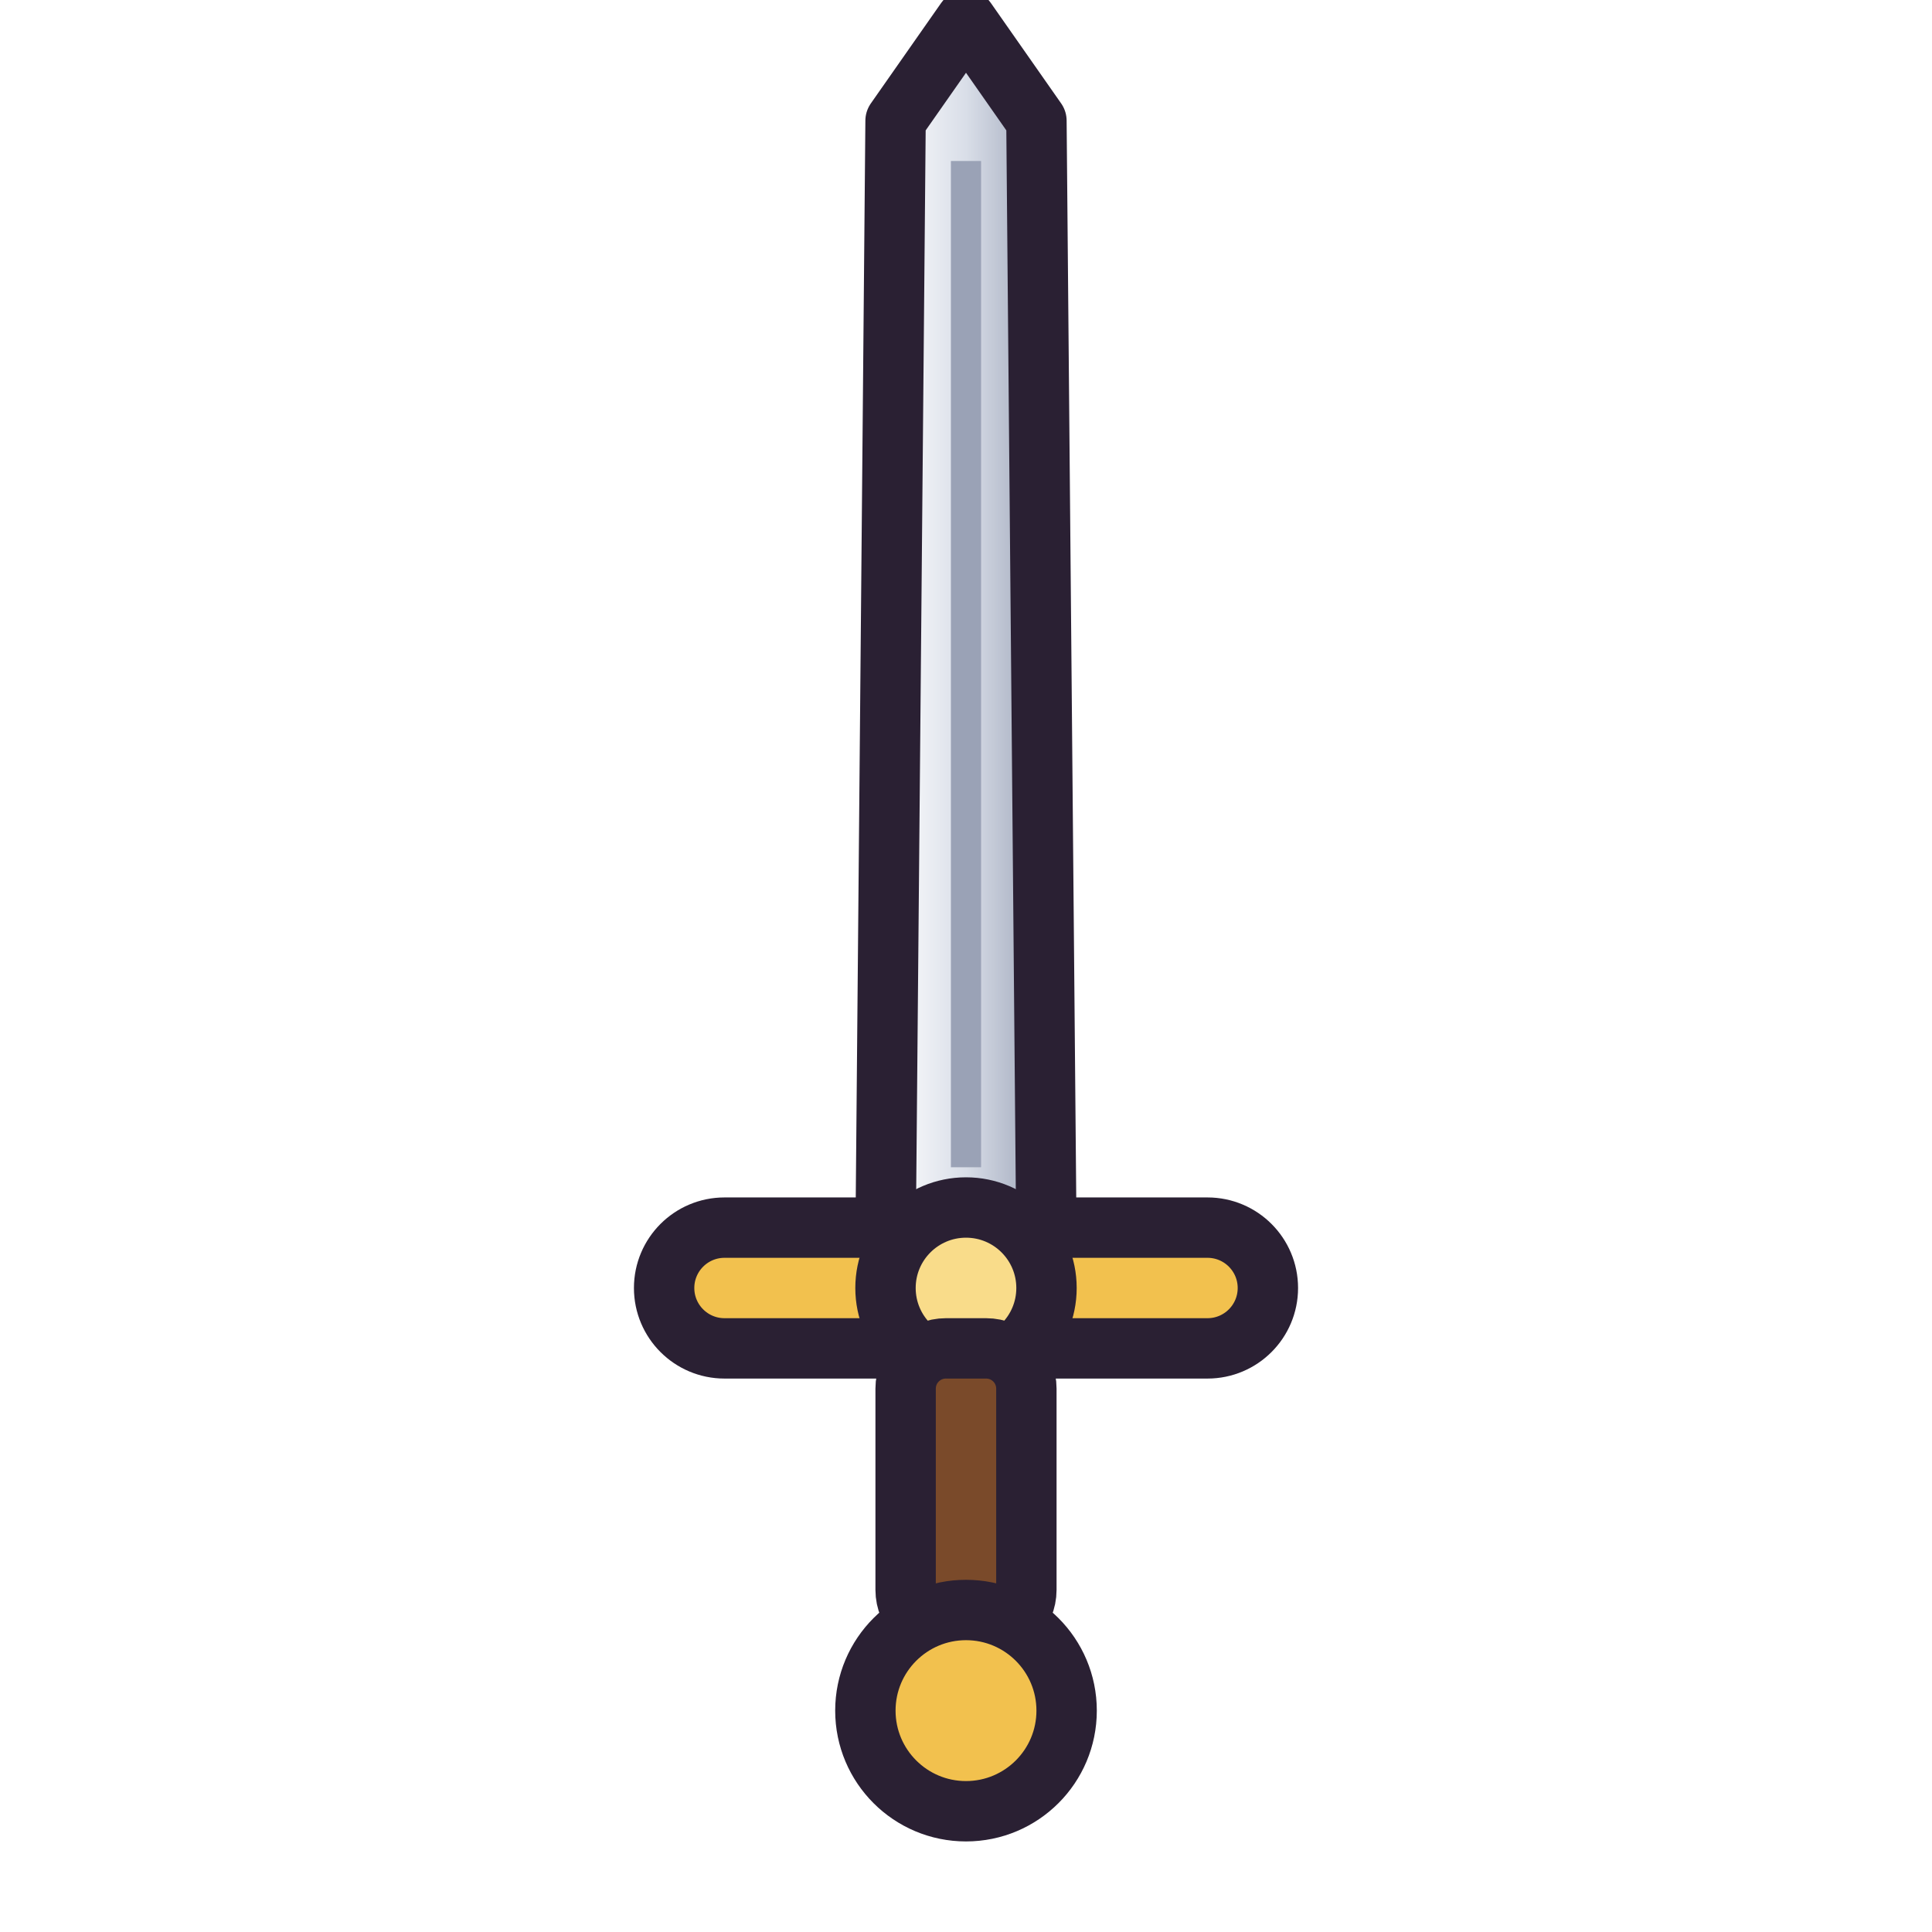
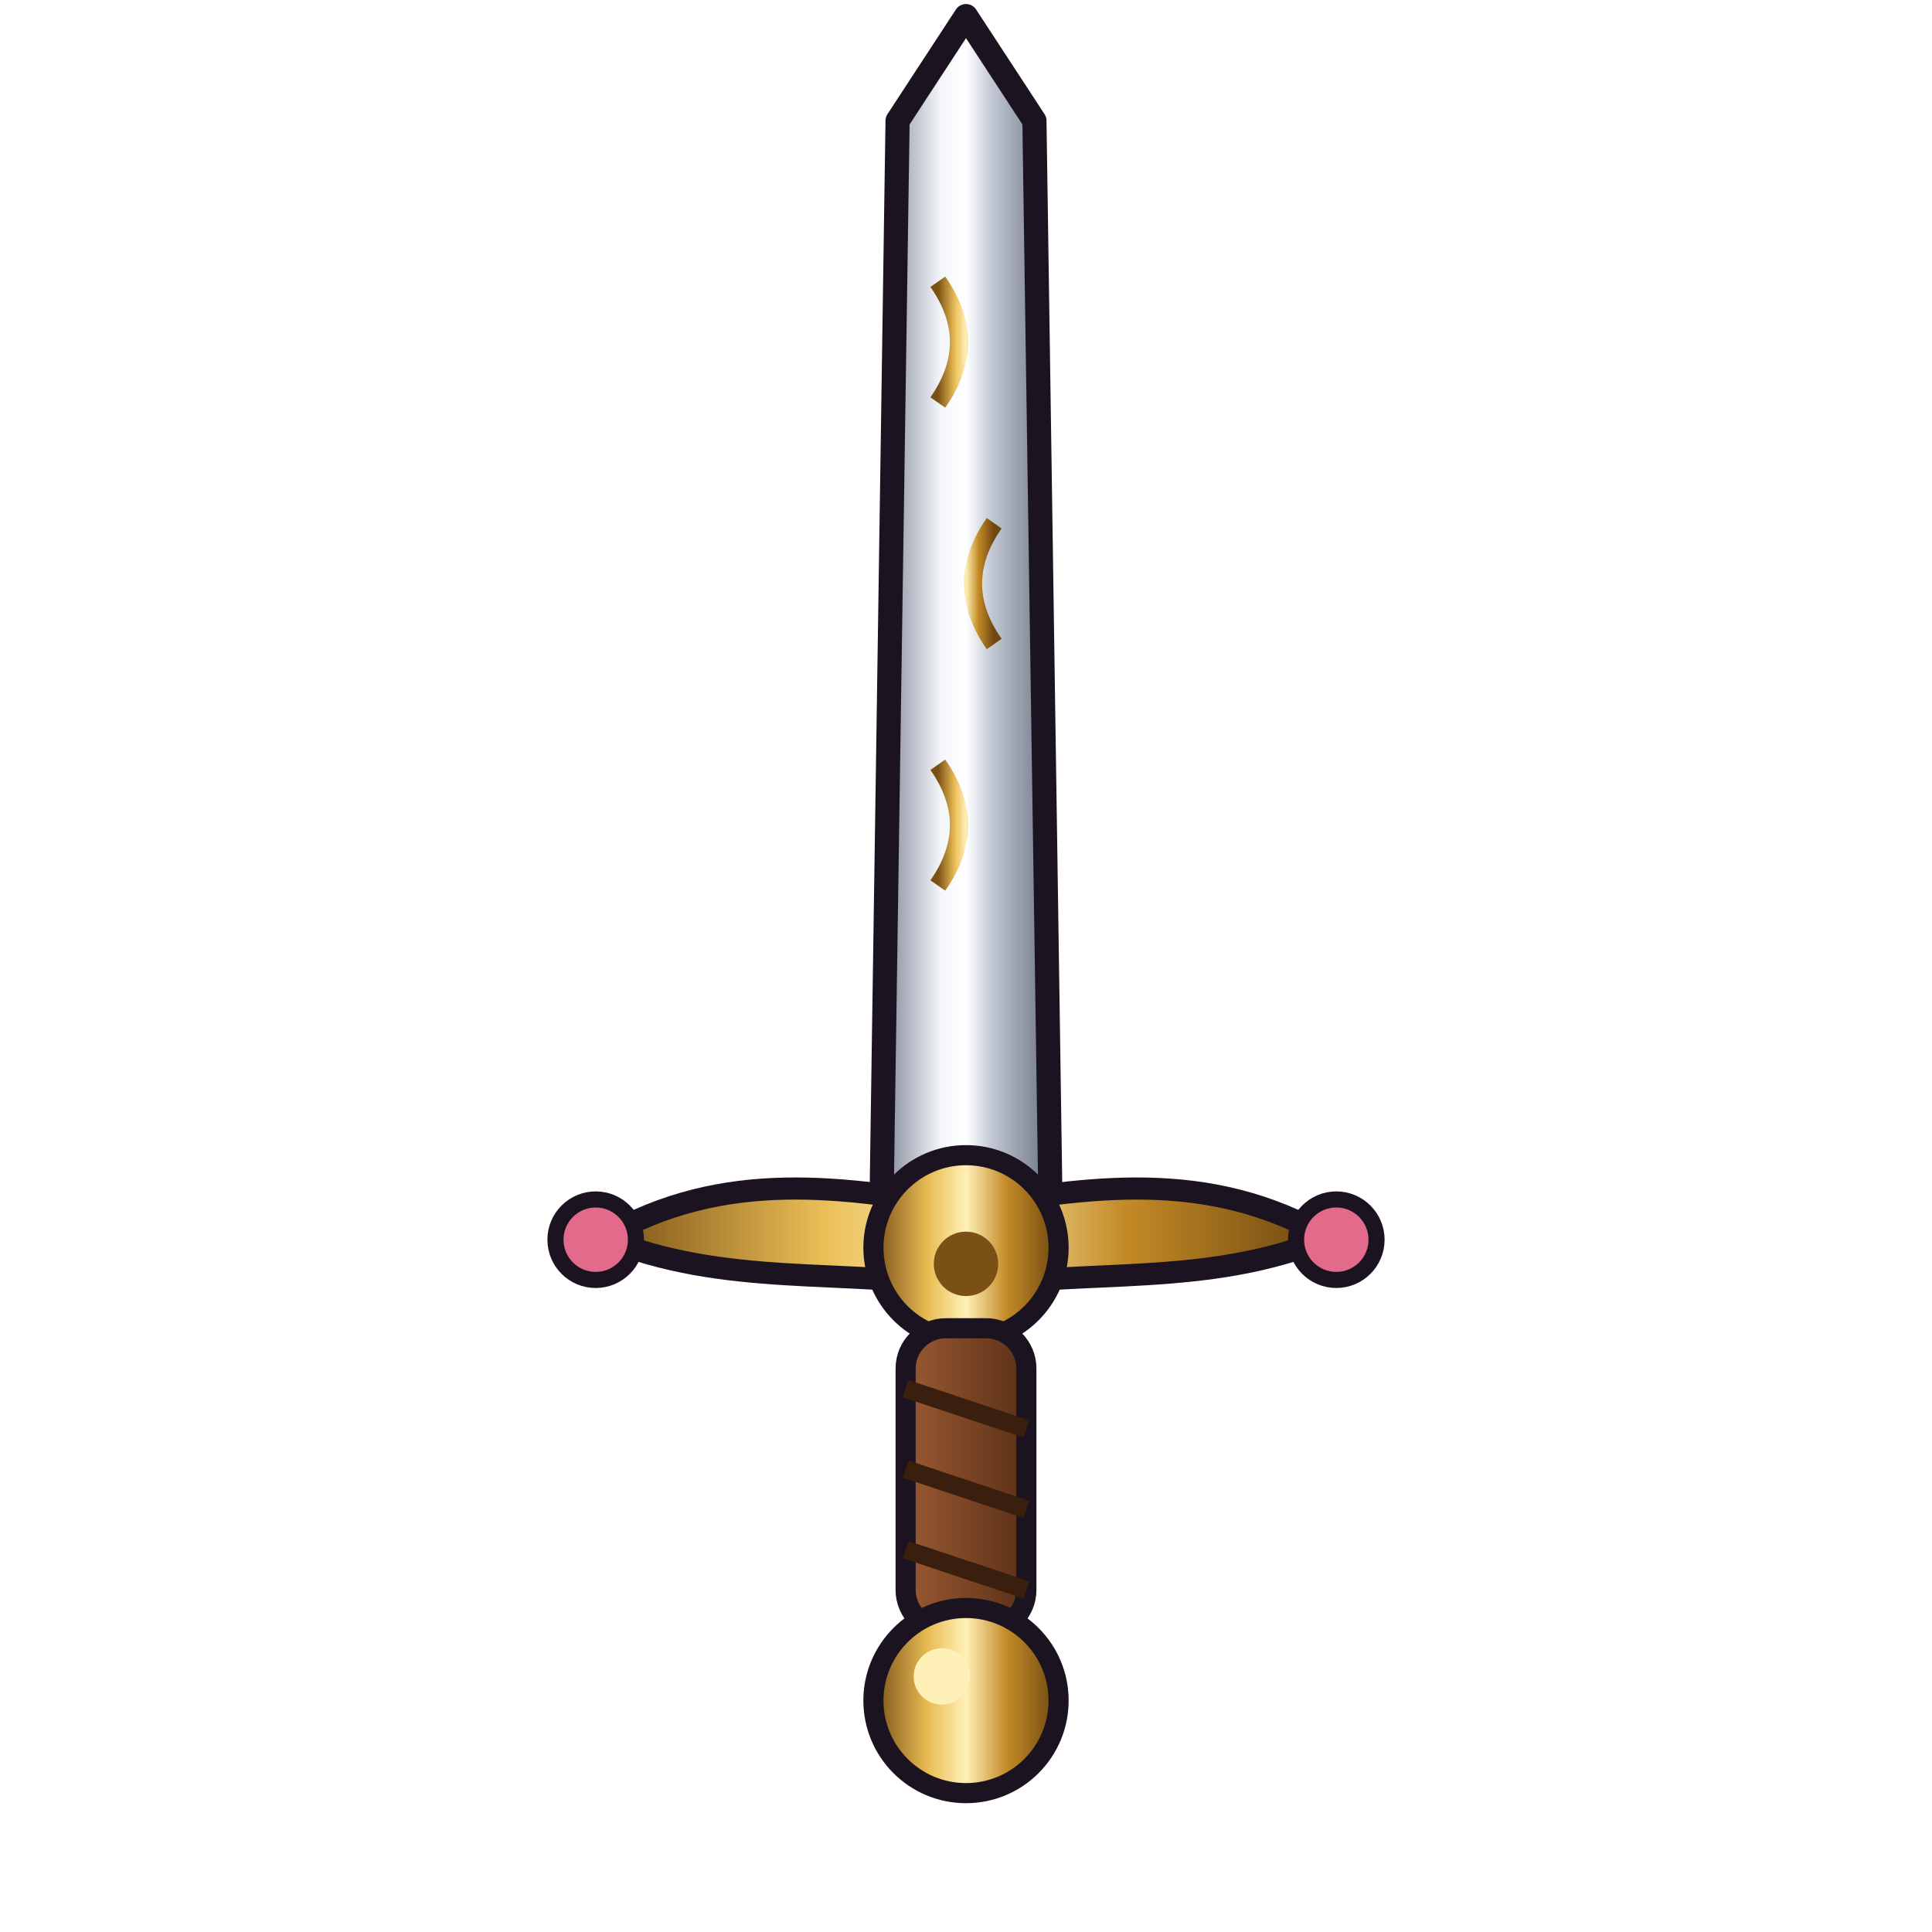
<svg xmlns="http://www.w3.org/2000/svg" width="96" height="96" viewBox="0 0 96 96">
  <defs>
-     <linearGradient id="blade">
-       <stop offset="0" stop-color="#ffffff" />
-       <stop offset="0.5" stop-color="#d9dee8" />
-       <stop offset="1" stop-color="#9aa2b6" />
+     <linearGradient id="wblade">
+       <stop offset="0" stop-color="#7c8494" />
+       <stop offset="0.35" stop-color="#f4f6fa" />
+       <stop offset="0.5" stop-color="#ffffff" />
+       <stop offset="0.65" stop-color="#c3c9d4" />
+       <stop offset="1" stop-color="#6a7181" />
+     </linearGradient>
+     <linearGradient id="wgold">
+       <stop offset="0" stop-color="#7a5014" />
+       <stop offset="0.3" stop-color="#e9bd55" />
+       <stop offset="0.5" stop-color="#fff0b8" />
+       <stop offset="0.72" stop-color="#c38a26" />
+       <stop offset="1" stop-color="#6d4610" />
+     </linearGradient>
+     <linearGradient id="wwood">
+       <stop offset="0" stop-color="#3a2414" />
+       <stop offset="0.5" stop-color="#6e4526" />
+       <stop offset="1" stop-color="#2e1c10" />
+     </linearGradient>
+     <linearGradient id="wleather">
+       <stop offset="0" stop-color="#9a5a32" />
+       <stop offset="1" stop-color="#5c3018" />
    </linearGradient>
  </defs>
-   <path d="M44.5 6 L48 1 L51.5 6 L52 62 L44 62 Z" fill="url(#blade)" stroke="#2a2033" stroke-width="3" stroke-linejoin="round" stroke-linecap="round" />
-   <path d="M48 8 V58" stroke="#9aa2b6" stroke-width="1.5" />
-   <rect x="33" y="61" width="30" height="6" rx="3" fill="#f2c14e" stroke="#2a2033" stroke-width="3" stroke-linejoin="round" stroke-linecap="round" />
-   <circle cx="48" cy="64" r="4" fill="#f9dc8a" stroke="#2a2033" stroke-width="3" stroke-linejoin="round" stroke-linecap="round" />
-   <rect x="45" y="67" width="6" height="14" rx="2" fill="#7a4a2a" stroke="#2a2033" stroke-width="3" stroke-linejoin="round" stroke-linecap="round" />
-   <circle cx="48" cy="85" r="5" fill="#f2c14e" stroke="#2a2033" stroke-width="3" stroke-linejoin="round" stroke-linecap="round" />
+   <path d="M44.6 6 L48 0.8 L51.4 6 L52.2 60 H43.8 Z" fill="url(#wblade)" stroke="#1b1420" stroke-width="1.2" stroke-linejoin="round" stroke-linecap="round" />
+   <path d="M48 7 V56" stroke="url(#wgold)" stroke-width="1.4" />
+   <path d="M46.6 14 c1.4 2 1.4 4 0 6 M49.4 26 c-1.4 2 -1.4 4 0 6 M46.6 38 c1.4 2 1.4 4 0 6" stroke="url(#wgold)" stroke-width="0.9" fill="none" />
+   <path d="M30 61.5 C36 58 42 59 48 60 C54 59 60 58 66 61.5 C60 64 54 63 48 64 C42 63 36 64 30 61.5 Z" fill="url(#wgold)" stroke="#1b1420" stroke-width="1.1" stroke-linejoin="round" stroke-linecap="round" />
+   <circle cx="29.6" cy="61.6" r="2" fill="#e26a8a" stroke="#1b1420" stroke-width="0.8" stroke-linejoin="round" stroke-linecap="round" />
+   <circle cx="66.4" cy="61.6" r="2" fill="#e26a8a" stroke="#1b1420" stroke-width="0.8" stroke-linejoin="round" stroke-linecap="round" />
+   <circle cx="48" cy="62" r="4.6" fill="url(#wgold)" stroke="#1b1420" stroke-width="1" stroke-linejoin="round" stroke-linecap="round" />
+   <path d="M46.4 62.8 a1.6 1.6 0 1 0 3.2 0 a1.6 1.6 0 1 0 -3.2 0" fill="#7a5014" />
+   <rect x="45" y="66" width="6" height="15" rx="2" fill="url(#wleather)" stroke="#1b1420" stroke-width="1" stroke-linejoin="round" stroke-linecap="round" />
+   <path d="M45 69 l6 2 M45 73 l6 2 M45 77 l6 2" stroke="#3a1e0e" stroke-width="0.9" />
+   <circle cx="48" cy="84.5" r="4.6" fill="url(#wgold)" stroke="#1b1420" stroke-width="1" stroke-linejoin="round" stroke-linecap="round" />
+   <circle cx="46.8" cy="83.3" r="1.4" fill="#fff0b8" />
</svg>
